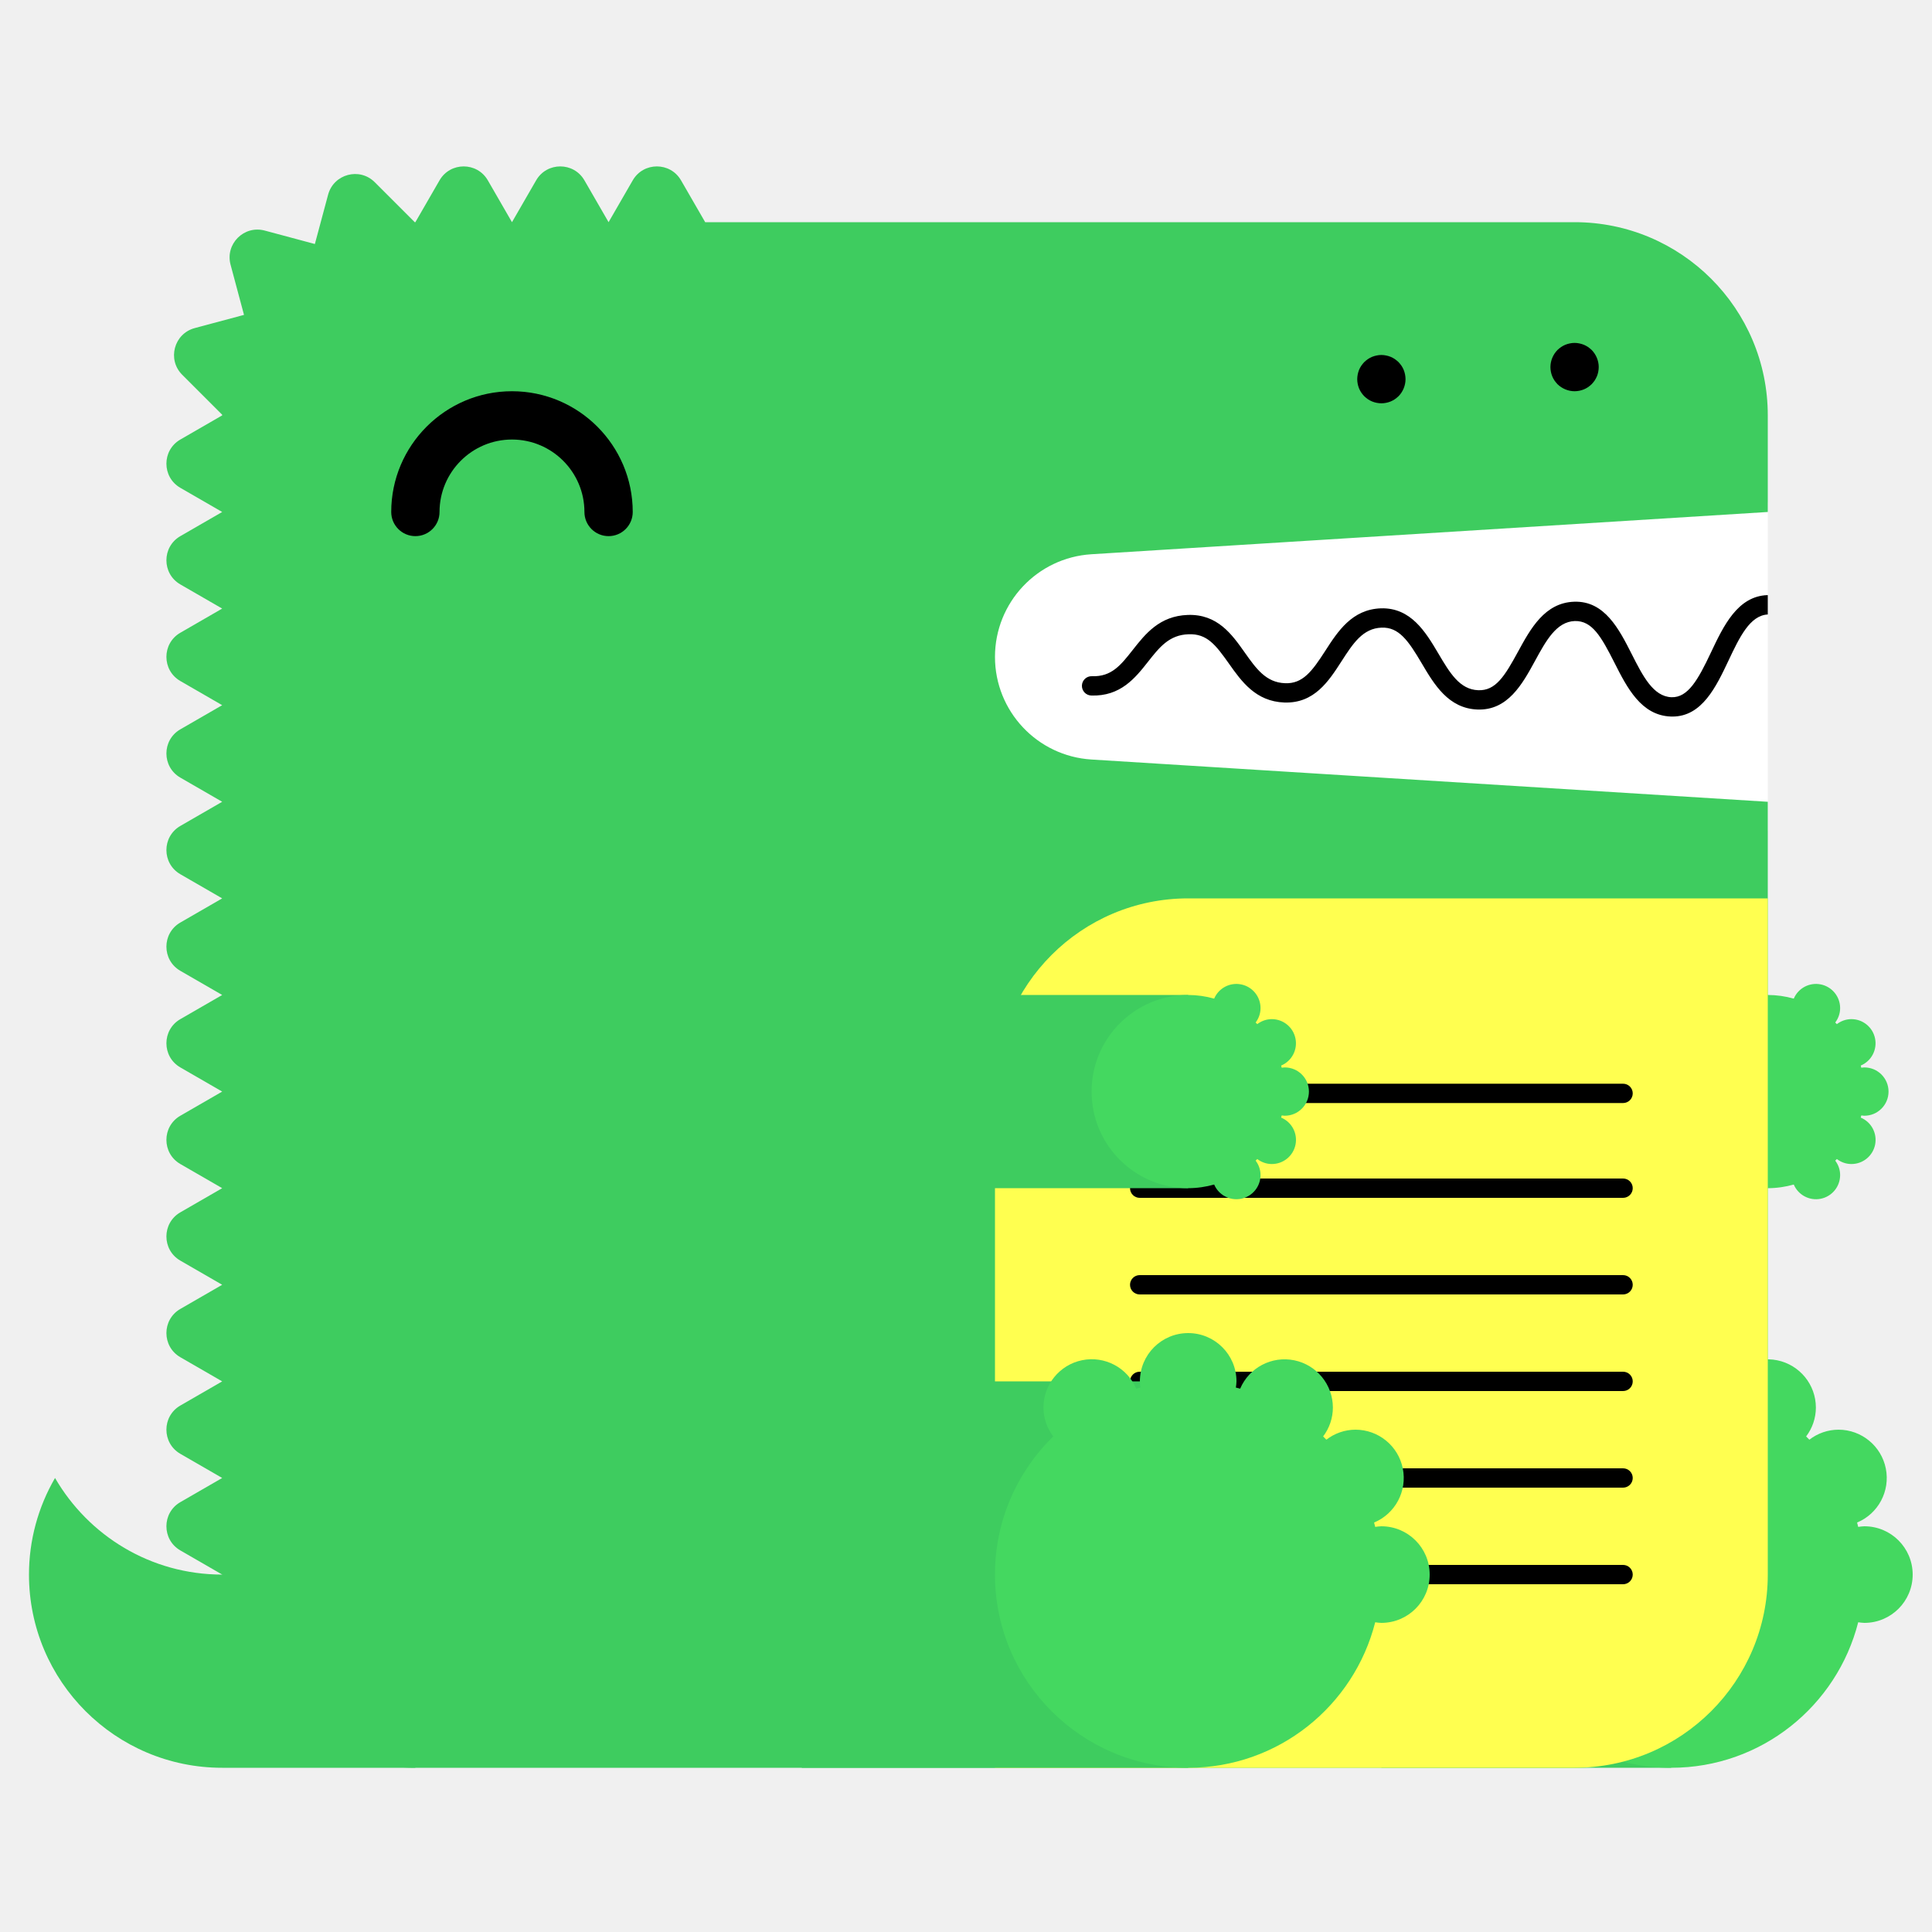
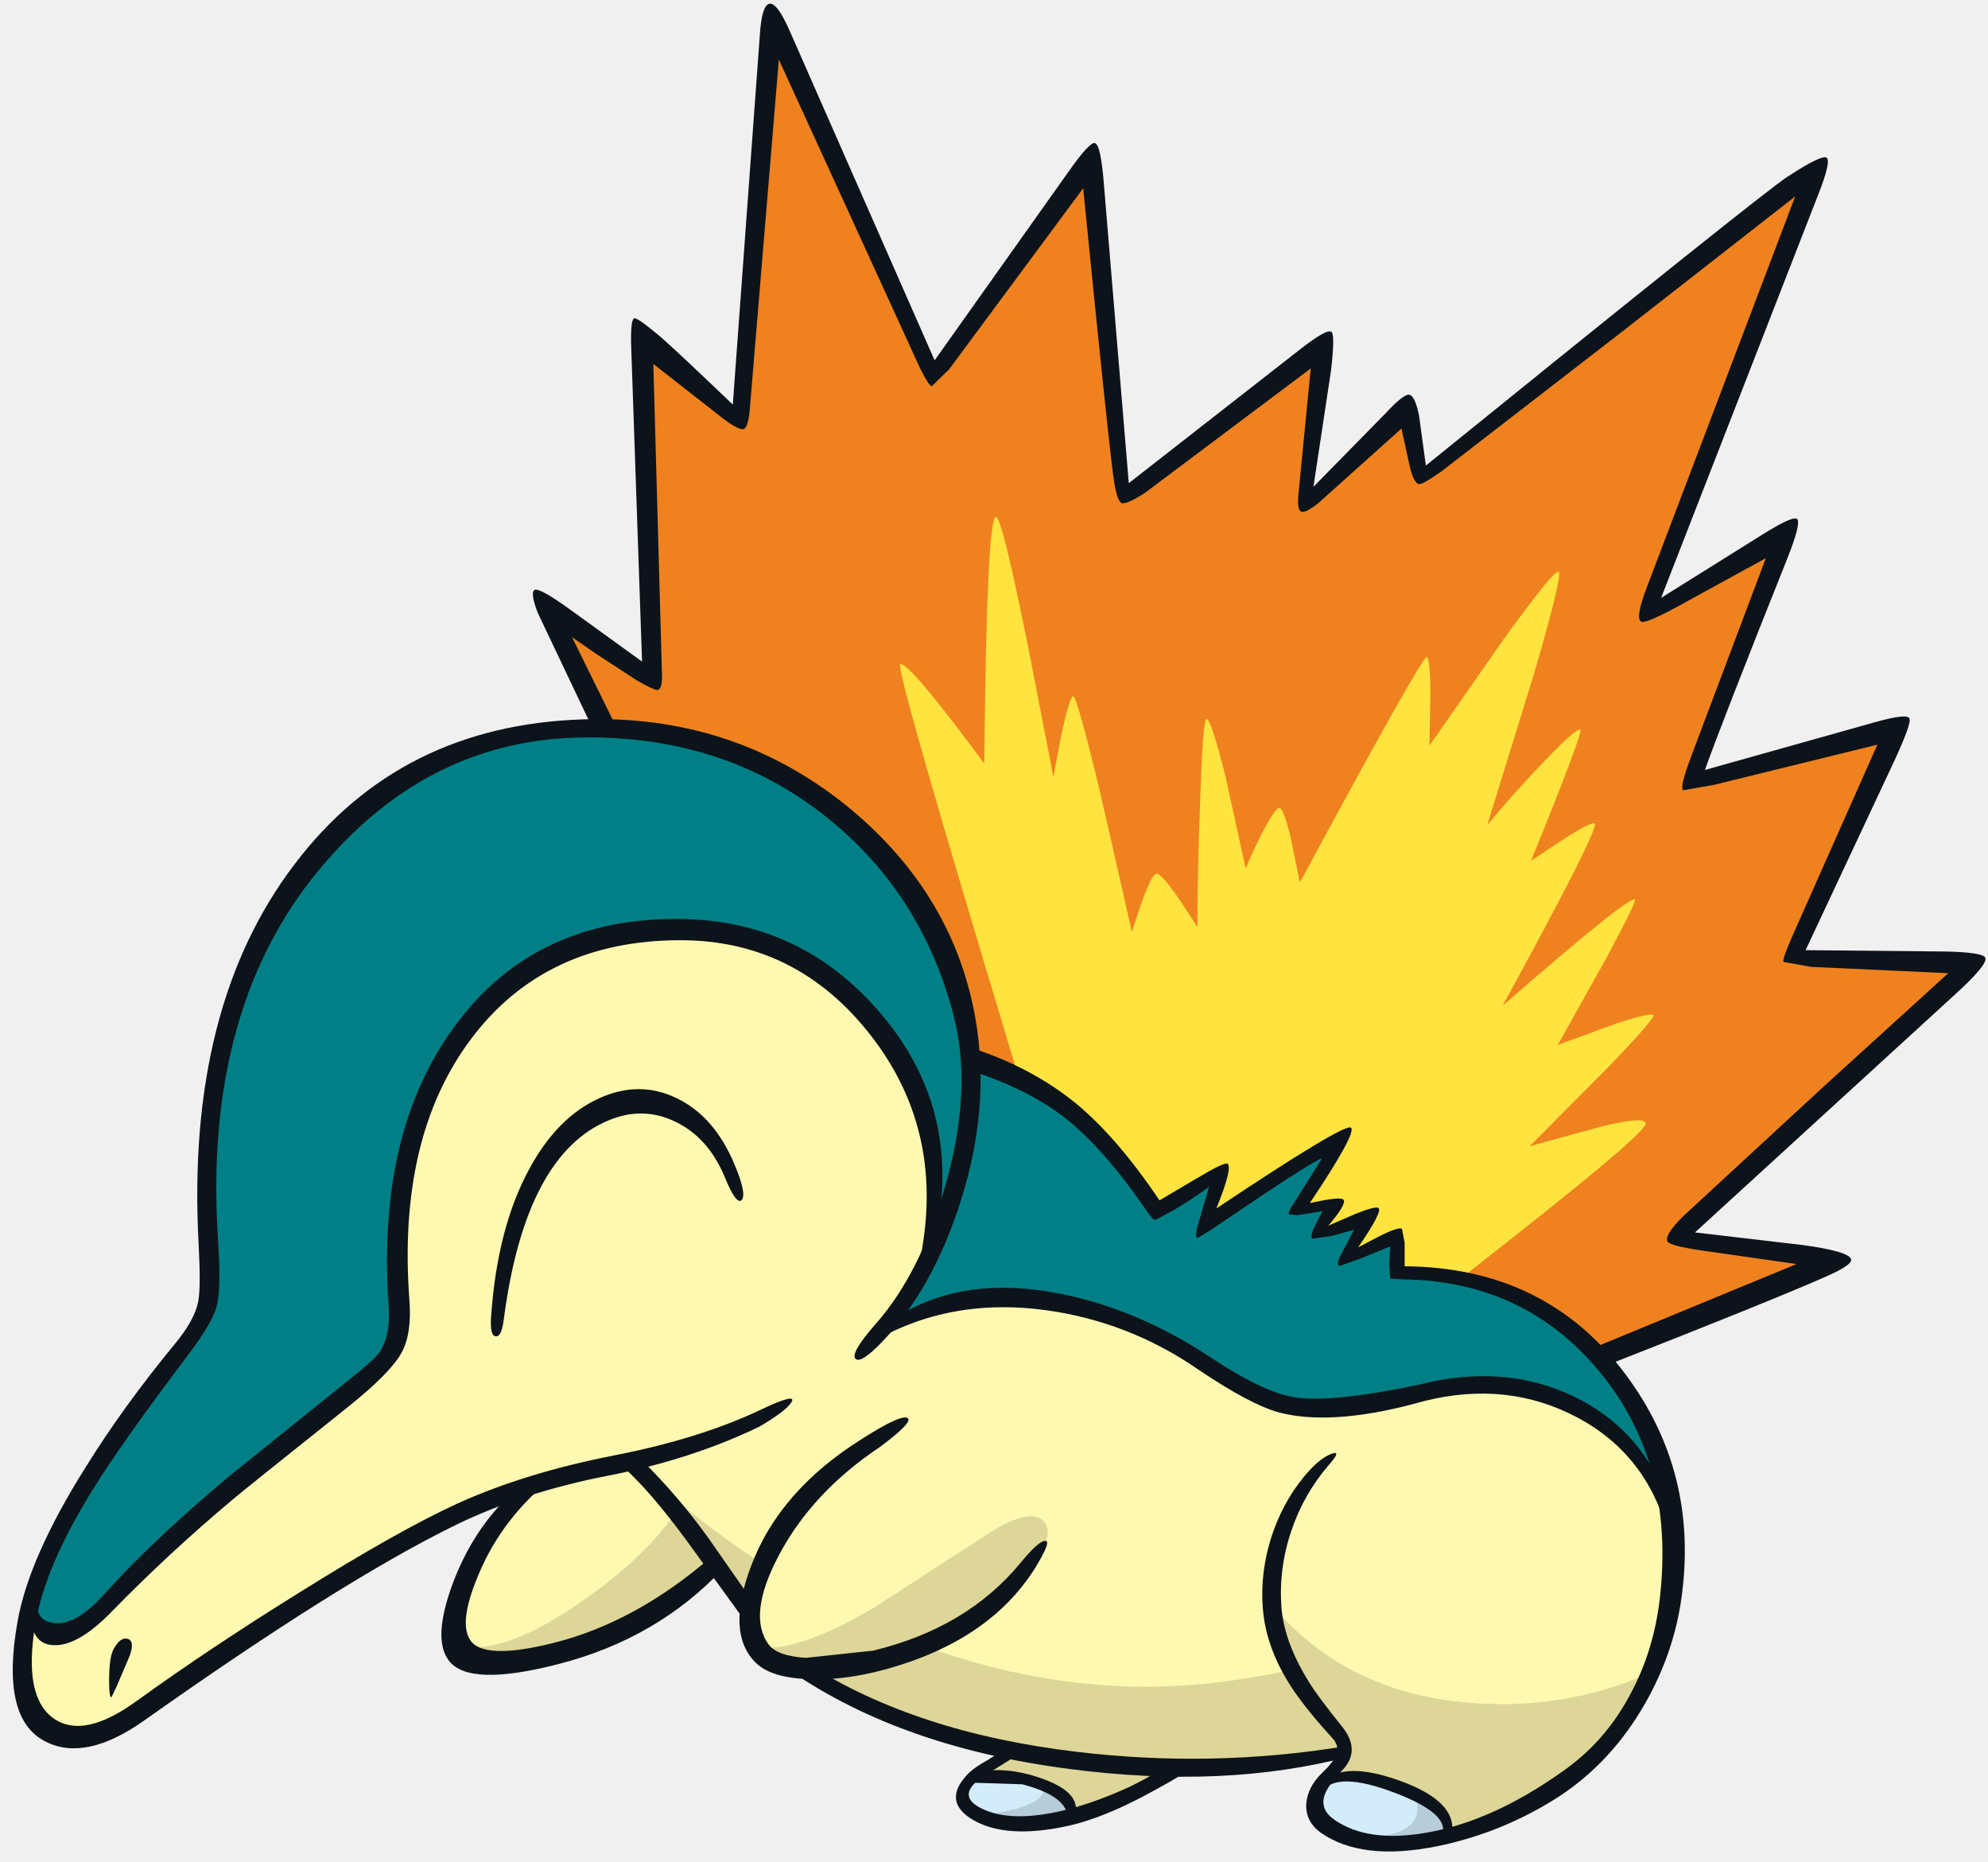
- <svg xmlns="http://www.w3.org/2000/svg" width="200" height="200" viewBox="0 0 200 200">
-   <g fill="none" fill-rule="evenodd">
-     <path fill="#FFF" d="M99 52h84v34H99z" />
-     <path d="M23 163c-7.398 0-13.843-4.027-17.303-10A19.886 19.886 0 0 0 3 163c0 11.046 8.954 20 20 20h20v-20H23z" fill="#3ECC5F" />
-     <path d="M112.98 57.376L183 53V43c0-11.046-8.954-20-20-20H73l-2.5-4.33c-1.112-1.925-3.889-1.925-5 0L63 23l-2.5-4.33c-1.111-1.925-3.889-1.925-5 0L53 23l-2.5-4.33c-1.111-1.925-3.889-1.925-5 0L43 23c-.022 0-.042.003-.065.003l-4.142-4.141c-1.57-1.571-4.252-.853-4.828 1.294l-1.369 5.104-5.192-1.392c-2.148-.575-4.111 1.389-3.535 3.536l1.39 5.193-5.102 1.367c-2.148.576-2.867 3.259-1.296 4.83l4.142 4.142c0 .021-.003.042-.003.064l-4.33 2.5c-1.925 1.111-1.925 3.889 0 5L23 53l-4.33 2.5c-1.925 1.111-1.925 3.889 0 5L23 63l-4.33 2.5c-1.925 1.111-1.925 3.889 0 5L23 73l-4.33 2.5c-1.925 1.111-1.925 3.889 0 5L23 83l-4.33 2.5c-1.925 1.111-1.925 3.889 0 5L23 93l-4.33 2.5c-1.925 1.111-1.925 3.889 0 5L23 103l-4.33 2.5c-1.925 1.111-1.925 3.889 0 5L23 113l-4.33 2.5c-1.925 1.111-1.925 3.889 0 5L23 123l-4.33 2.5c-1.925 1.111-1.925 3.889 0 5L23 133l-4.33 2.5c-1.925 1.111-1.925 3.889 0 5L23 143l-4.33 2.5c-1.925 1.111-1.925 3.889 0 5L23 153l-4.33 2.5c-1.925 1.111-1.925 3.889 0 5L23 163c0 11.046 8.954 20 20 20h120c11.046 0 20-8.954 20-20V83l-70.02-4.376A10.645 10.645 0 0 1 103 68c0-5.621 4.37-10.273 9.98-10.624" fill="#3ECC5F" />
-     <path fill="#3ECC5F" d="M143 183h30v-40h-30z" />
-     <path d="M193 158c-.219 0-.428.037-.639.064-.038-.15-.074-.301-.116-.451A5 5 0 0 0 190.32 148a4.96 4.96 0 0 0-3.016 1.036 26.531 26.531 0 0 0-.335-.336 4.955 4.955 0 0 0 1.011-2.987 5 5 0 0 0-9.599-1.959c-.148-.042-.297-.077-.445-.115.027-.211.064-.42.064-.639a5 5 0 0 0-5-5 5 5 0 0 0-5 5c0 .219.037.428.064.639-.148.038-.297.073-.445.115a4.998 4.998 0 0 0-9.599 1.959c0 1.125.384 2.151 1.011 2.987-3.717 3.632-6.031 8.693-6.031 14.3 0 11.046 8.954 20 20 20 9.339 0 17.16-6.41 19.361-15.064.211.027.42.064.639.064a5 5 0 0 0 5-5 5 5 0 0 0-5-5" fill="#44D860" />
-     <path fill="#3ECC5F" d="M153 123h30v-20h-30z" />
-     <path d="M193 115.5a2.5 2.5 0 1 0 0-5c-.109 0-.214.019-.319.032-.02-.075-.037-.15-.058-.225a2.501 2.501 0 0 0-.963-4.807c-.569 0-1.088.197-1.508.518a6.653 6.653 0 0 0-.168-.168c.314-.417.506-.931.506-1.494a2.5 2.5 0 0 0-4.8-.979A9.987 9.987 0 0 0 183 103c-5.522 0-10 4.478-10 10s4.478 10 10 10c.934 0 1.833-.138 2.69-.377a2.5 2.5 0 0 0 4.8-.979c0-.563-.192-1.077-.506-1.494.057-.055.113-.111.168-.168.42.321.939.518 1.508.518a2.5 2.5 0 0 0 .963-4.807c.021-.074.038-.15.058-.225.105.013.21.032.319.032" fill="#44D860" />
-     <path d="M63 55.5a2.5 2.5 0 0 1-2.5-2.5c0-4.136-3.364-7.5-7.5-7.5s-7.5 3.364-7.5 7.5a2.5 2.5 0 1 1-5 0c0-6.893 5.607-12.5 12.5-12.5S65.5 46.107 65.5 53a2.5 2.5 0 0 1-2.5 2.5" fill="#000" />
-     <path d="M103 183h60c11.046 0 20-8.954 20-20V93h-60c-11.046 0-20 8.954-20 20v70z" fill="#FFFF50" />
-     <path d="M168.02 124h-50.04a1 1 0 1 1 0-2h50.04a1 1 0 1 1 0 2m0 20h-50.04a1 1 0 1 1 0-2h50.04a1 1 0 1 1 0 2m0 20h-50.04a1 1 0 1 1 0-2h50.04a1 1 0 1 1 0 2m0-49.814h-50.04a1 1 0 1 1 0-2h50.04a1 1 0 1 1 0 2m0 19.814h-50.04a1 1 0 1 1 0-2h50.04a1 1 0 1 1 0 2m0 20h-50.04a1 1 0 1 1 0-2h50.04a1 1 0 1 1 0 2M183 61.611c-.012 0-.022-.006-.034-.005-3.09.105-4.552 3.196-5.842 5.923-1.346 2.85-2.387 4.703-4.093 4.647-1.889-.068-2.969-2.202-4.113-4.46-1.314-2.594-2.814-5.536-5.963-5.426-3.046.104-4.513 2.794-5.807 5.167-1.377 2.528-2.314 4.065-4.121 3.994-1.927-.07-2.951-1.805-4.136-3.813-1.321-2.236-2.848-4.75-5.936-4.664-2.994.103-4.465 2.385-5.763 4.4-1.373 2.13-2.335 3.428-4.165 3.351-1.973-.07-2.992-1.51-4.171-3.177-1.324-1.873-2.816-3.993-5.895-3.89-2.928.1-4.399 1.97-5.696 3.618-1.232 1.564-2.194 2.802-4.229 2.724a1 1 0 0 0-.072 2c3.017.101 4.545-1.8 5.872-3.487 1.177-1.496 2.193-2.787 4.193-2.855 1.926-.082 2.829 1.115 4.195 3.045 1.297 1.834 2.769 3.914 5.731 4.021 3.103.104 4.596-2.215 5.918-4.267 1.182-1.834 2.202-3.417 4.15-3.484 1.793-.067 2.769 1.35 4.145 3.681 1.297 2.197 2.766 4.686 5.787 4.796 3.125.108 4.634-2.62 5.949-5.035 1.139-2.088 2.214-4.06 4.119-4.126 1.793-.042 2.728 1.595 4.111 4.33 1.292 2.553 2.757 5.445 5.825 5.556l.169.003c3.064 0 4.518-3.075 5.805-5.794 1.139-2.41 2.217-4.68 4.067-4.773v-2z" fill="#000" />
-     <path fill="#3ECC5F" d="M83 183h40v-40H83z" />
-     <path d="M143 158c-.219 0-.428.037-.639.064-.038-.15-.074-.301-.116-.451A5 5 0 0 0 140.32 148a4.96 4.96 0 0 0-3.016 1.036 26.531 26.531 0 0 0-.335-.336 4.955 4.955 0 0 0 1.011-2.987 5 5 0 0 0-9.599-1.959c-.148-.042-.297-.077-.445-.115.027-.211.064-.42.064-.639a5 5 0 0 0-5-5 5 5 0 0 0-5 5c0 .219.037.428.064.639-.148.038-.297.073-.445.115a4.998 4.998 0 0 0-9.599 1.959c0 1.125.384 2.151 1.011 2.987-3.717 3.632-6.031 8.693-6.031 14.3 0 11.046 8.954 20 20 20 9.339 0 17.16-6.41 19.361-15.064.211.027.42.064.639.064a5 5 0 0 0 5-5 5 5 0 0 0-5-5" fill="#44D860" />
-     <path fill="#3ECC5F" d="M83 123h40v-20H83z" />
-     <path d="M133 115.5a2.5 2.5 0 1 0 0-5c-.109 0-.214.019-.319.032-.02-.075-.037-.15-.058-.225a2.501 2.501 0 0 0-.963-4.807c-.569 0-1.088.197-1.508.518a6.653 6.653 0 0 0-.168-.168c.314-.417.506-.931.506-1.494a2.5 2.5 0 0 0-4.8-.979A9.987 9.987 0 0 0 123 103c-5.522 0-10 4.478-10 10s4.478 10 10 10c.934 0 1.833-.138 2.69-.377a2.5 2.5 0 0 0 4.8-.979c0-.563-.192-1.077-.506-1.494.057-.055.113-.111.168-.168.42.321.939.518 1.508.518a2.5 2.5 0 0 0 .963-4.807c.021-.074.038-.15.058-.225.105.013.21.032.319.032" fill="#44D860" />
-     <path d="M143 41.75c-.16 0-.33-.02-.49-.05a2.52 2.52 0 0 1-.47-.14c-.15-.06-.29-.14-.431-.23-.13-.09-.259-.2-.38-.31-.109-.12-.219-.24-.309-.38s-.17-.28-.231-.43a2.619 2.619 0 0 1-.189-.96c0-.16.02-.33.05-.49.03-.16.08-.31.139-.47.061-.15.141-.29.231-.43.09-.13.2-.26.309-.38.121-.11.25-.22.38-.31.141-.09.281-.17.431-.23.149-.06.31-.11.47-.14.32-.07.65-.07.98 0 .159.03.32.08.47.14.149.06.29.14.43.23.13.09.259.2.38.31.11.12.22.25.31.38.09.14.17.28.23.43.06.16.11.31.14.47.029.16.05.33.05.49 0 .66-.271 1.31-.73 1.77-.121.11-.25.22-.38.31-.14.09-.281.17-.43.23a2.565 2.565 0 0 1-.96.19m20-1.25c-.66 0-1.3-.27-1.771-.73a3.802 3.802 0 0 1-.309-.38c-.09-.14-.17-.28-.231-.43a2.619 2.619 0 0 1-.189-.96c0-.66.27-1.3.729-1.77.121-.11.25-.22.38-.31.141-.09.281-.17.431-.23.149-.06.31-.11.47-.14.32-.07.66-.07.98 0 .159.03.32.08.47.14.149.06.29.14.43.23.13.09.259.2.38.31.459.47.73 1.11.73 1.77 0 .16-.021.33-.05.49-.03.16-.08.32-.14.47-.07.15-.14.29-.23.43-.09.13-.2.26-.31.38-.121.11-.25.22-.38.31-.14.09-.281.17-.43.23a2.565 2.565 0 0 1-.96.19" fill="#000" />
+ <svg xmlns="http://www.w3.org/2000/svg" version="1.1" width="220px" height="206px" viewBox="-1.45 -0.35 220.15 206.05">
+   <g>
+     <path fill="#ef821e" d="M181.05 67.2 L195.95 59.4 186.0 86.0 208.4 80.55 197.05 105.6 216.65 106.55 184.6 136.7 201.4 139.35 179.05 148.3 Q156.55 157.25 155.7 157.25 L153.25 156.75 Q148.3 155.95 141.8 153.7 133.6 150.5 123.65 144.75 115.3 139.9 113.6 138.2 104.05 132.2 95.2 125.3 77.75 111.75 74.2 100.45 72.1 93.85 66.2 81.5 60.35 69.6 59.4 67.35 L70.75 74.5 69.8 37.15 80.25 46.2 84.15 2.65 101.85 41.2 119.3 18.05 123.35 54.25 144.8 38.25 143.1 55.05 154.3 44.95 156.0 52.55 199.1 18.95 181.05 67.2" />
+     <path fill="#0d131a" d="M197.35 21.35 L178.6 36.0 158.1 51.85 Q156.15 53.2 155.75 53.2 155.15 53.2 154.7 51.4 L153.75 47.05 144.55 55.3 Q143.1 56.45 142.65 56.25 142.15 56.05 142.35 54.2 L143.7 40.4 125.3 54.2 Q123.25 55.5 122.75 55.3 122.3 55.1 121.95 53.1 121.5 50.55 118.5 20.45 L103.65 40.5 101.75 42.35 Q101.45 42.4 100.45 40.4 L84.8 6.2 81.55 45.3 Q81.35 46.9 80.95 47.1 80.45 47.3 78.7 46.0 L70.9 39.9 71.85 74.05 Q71.95 75.9 71.35 76.0 70.95 76.0 69.1 74.95 L64.5 71.95 61.9 70.15 66.9 80.3 64.2 80.3 58.1 67.45 Q57.2 65.1 57.8 64.9 58.4 64.75 61.35 66.85 L69.65 72.85 68.45 38.05 Q68.35 34.95 68.8 34.85 69.15 34.75 71.7 36.9 73.65 38.6 79.7 44.4 L82.7 3.4 Q82.9 0.4 83.65 0.05 84.55 -0.35 86.1 3.25 L102.05 39.5 116.85 18.65 Q119.25 15.25 119.8 15.45 120.45 15.6 120.8 20.05 L123.55 53.1 142.5 38.3 Q145.5 35.95 146.0 36.35 146.4 36.7 145.95 40.6 L144.0 53.5 152.0 45.35 Q153.9 43.3 154.55 43.3 155.25 43.35 155.7 45.65 L156.45 51.15 Q193.5 21.15 196.45 19.2 200.2 16.75 200.8 17.05 201.4 17.35 199.9 21.15 L182.5 65.8 193.7 58.8 Q197.05 56.7 197.55 57.05 198.05 57.5 196.45 61.5 189.3 79.4 187.35 84.85 L206.05 79.6 Q209.75 78.55 210.0 79.15 210.25 79.7 208.3 83.9 L198.5 104.8 214.1 104.95 Q218.2 105.05 218.4 105.65 218.7 106.4 214.95 109.8 L186.25 136.05 198.2 137.45 Q203.35 138.15 203.55 139.05 203.65 139.7 200.5 141.05 194.35 143.75 176.5 150.75 L175.4 149.95 174.6 149.0 197.5 139.55 187.0 138.05 Q183.6 137.55 183.25 137.1 182.75 136.45 184.9 134.3 L200.5 119.9 214.3 107.35 199.1 106.65 196.05 106.1 Q195.9 105.8 197.1 103.1 L206.45 82.05 188.35 86.5 184.95 87.1 Q184.55 86.8 185.7 83.7 L194.1 61.4 184.25 66.8 Q180.9 68.6 180.35 68.45 179.55 68.2 180.95 64.55 L197.35 21.35" />
+     <path fill="#ffe33f" d="M165.05 70.4 Q170.65 62.65 171.15 62.9 171.65 63.1 168.5 73.95 L163.25 90.95 Q166.4 87.15 169.7 83.75 173.15 80.15 173.55 80.4 173.9 80.65 168.1 94.9 L171.5 92.65 Q174.9 90.45 175.15 90.8 175.65 91.4 164.95 110.95 178.95 98.75 179.6 99.2 179.8 99.4 176.4 105.75 L171.05 115.3 177.6 112.9 Q181.5 111.65 181.65 112.0 181.8 112.4 176.5 117.9 L167.95 126.5 176.0 124.3 Q180.6 123.2 180.8 123.95 181.05 124.75 168.25 134.9 155.6 144.95 155.0 144.95 150.25 144.95 133.35 139.8 L116.5 134.3 Q115.9 134.05 115.75 133.5 L106.7 103.4 Q97.7 73.3 98.25 73.15 99.2 72.85 107.55 84.15 107.8 56.85 108.85 56.85 109.5 56.8 112.4 71.2 L115.2 85.6 116.05 81.15 Q117.0 76.7 117.4 76.7 117.8 76.65 120.35 87.2 L123.9 102.8 Q125.85 96.5 126.6 96.35 127.35 96.2 131.15 102.25 131.15 96.35 131.45 88.5 131.75 79.25 132.15 79.2 132.65 79.15 134.25 85.55 L136.5 95.75 Q137.5 93.35 138.6 91.3 139.85 89.0 140.25 89.05 140.65 89.1 141.4 92.0 L142.5 97.3 Q156.05 72.2 156.55 72.35 156.9 72.45 156.95 76.0 L156.85 82.15 165.05 70.4" />
+     <path fill="#008086" d="M182.3 163.7 Q174.3 152.5 162.9 153.0 159.8 153.1 153.65 154.45 147.8 155.75 145.1 155.75 139.9 155.75 132.25 151.0 123.4 145.5 117.55 144.2 110.6 142.65 102.7 144.35 L96.25 146.3 Q100.85 141.1 104.0 132.55 107.6 122.95 106.05 116.7 113.75 118.6 120.9 126.3 124.45 130.15 126.45 133.6 L133.7 129.65 132.3 135.0 146.25 126.25 142.2 133.35 146.25 133.0 144.85 136.15 150.0 134.65 148.0 138.75 153.15 136.5 153.4 140.25 Q164.45 140.5 173.0 147.3 181.7 154.25 182.3 163.7" />
+     <path fill="#008086" d="M86.55 86.8 Q93.85 91.55 98.75 98.35 111.35 115.7 102.05 136.3 103.7 122.55 94.85 112.4 86.15 102.45 73.0 102.45 54.05 102.45 46.55 119.05 41.6 130.05 42.55 144.45 42.8 147.4 42.25 148.8 41.75 150.15 39.85 151.65 33.6 156.6 24.85 163.7 14.8 171.6 8.95 178.5 6.8 181.05 4.45 180.5 2.05 179.85 1.85 176.3 6.1 165.05 13.9 155.4 L18.7 149.6 Q20.7 147.05 20.85 145.55 L21.45 128.2 Q21.75 117.35 24.6 109.8 31.3 92.0 45.2 84.8 57.75 78.25 73.95 81.35 79.95 82.5 86.55 86.8" />
+     <path fill="#fff8b0" d="M182.8 164.85 Q185.6 169.85 183.15 179.3 180.65 189.1 174.5 194.75 167.75 200.95 158.35 203.05 150.05 204.9 146.6 202.65 143.15 200.4 144.8 197.6 147.35 194.8 147.45 193.65 139.9 195.0 128.7 195.35 124.25 199.3 117.8 200.9 L108.55 201.25 Q105.6 200.5 105.3 198.9 104.8 196.65 110.4 193.55 105.35 192.7 96.75 189.2 88.55 185.9 86.9 184.3 84.25 184.3 82.9 182.65 81.7 181.15 81.8 178.7 L77.45 172.8 Q67.05 181.8 58.45 183.4 52.0 184.6 49.9 181.9 48.5 180.05 50.55 174.55 52.6 169.05 56.2 165.2 L58.2 163.35 Q51.75 165.4 48.5 167.2 29.15 177.95 16.8 187.1 12.7 190.1 11.45 190.75 9.55 191.8 6.75 191.95 2.3 192.2 1.0 186.65 -0.1 181.65 1.85 177.1 2.35 180.3 4.35 180.9 6.35 181.45 8.4 179.0 11.0 175.9 17.1 170.7 L26.6 162.95 33.5 157.1 40.25 151.45 Q41.95 150.1 42.6 148.8 43.2 147.45 43.05 145.5 41.75 129.1 48.15 117.1 56.05 102.35 72.9 102.35 86.85 102.35 95.9 113.65 105.2 125.2 101.25 138.95 101.2 139.45 99.55 142.3 L97.4 145.75 Q103.4 143.85 105.85 143.45 L116.65 143.85 Q122.4 144.9 131.45 150.3 140.1 155.45 143.35 155.75 146.1 156.05 152.15 154.75 159.1 153.3 160.95 153.2 175.75 152.5 182.8 164.85" />
+     <path fill="#d2ecfa" d="M106.9 196.05 Q109.9 195.5 112.95 196.8 115.9 198.1 117.3 200.4 114.9 201.95 110.45 201.45 106.25 200.95 105.5 199.5 104.9 198.15 105.3 197.2 105.7 196.3 106.9 196.05" />
+     <path fill="#d2ecfa" d="M145.7 196.75 Q148.45 195.25 154.15 197.7 159.8 200.2 158.85 202.55 L158.8 202.6 Q156.7 203.9 152.4 203.55 148.0 203.2 145.35 201.35 144.1 200.45 144.1 199.05 144.15 197.6 145.7 196.75" />
+     <path fill="#ddd698" d="M78.4 172.95 Q72.7 178.2 62.6 182.0 51.4 186.25 49.35 181.85 54.25 182.85 62.4 177.3 69.5 172.5 73.3 167.2 L75.55 170.05 Q76.7 171.45 78.4 172.95" />
+     <path fill="#ddd698" d="M80.95 177.55 Q75.1 169.05 70.15 162.95 76.65 168.6 82.6 172.5 81.2 174.8 80.95 177.55" />
+     <path fill="#ddd698" d="M102.2 191.5 L93.65 188.0 Q89.85 186.3 86.9 184.25 L93.9 183.95 Q98.05 183.65 100.75 181.8 113.4 186.45 126.25 186.35 133.45 186.25 141.7 184.45 140.5 182.75 139.8 179.8 L139.35 177.25 Q147.3 186.75 160.5 188.05 171.3 189.15 181.1 184.9 175.3 197.65 158.95 203.2 160.3 201.15 155.2 198.45 149.95 195.65 145.45 196.7 L147.55 193.75 130.65 195.0 Q111.8 195.45 102.2 191.5" />
+     <path fill="#ddd698" d="M82.6 182.05 Q87.25 182.4 95.4 177.55 L108.45 169.1 Q112.45 166.7 113.95 167.85 115.25 168.9 113.85 171.4 109.55 179.2 96.6 183.1 91.25 184.75 87.35 184.55 83.2 184.3 82.6 182.05" />
+     <path fill="#ddd698" d="M110.25 193.7 L116.45 194.35 128.0 195.3 Q128.15 196.8 122.8 198.95 L117.4 200.8 Q116.4 197.85 112.5 196.55 109.1 195.4 106.6 196.2 107.45 195.15 108.95 194.35 L110.25 193.7" />
+     <path fill="#b6ccd9" d="M117.25 200.8 L113.1 201.4 Q108.6 201.75 106.95 200.75 L111.15 199.85 Q115.1 198.65 113.7 197.1 L115.5 198.05 Q117.25 199.35 117.25 200.8" />
+     <path fill="#b6ccd9" d="M155.15 198.4 Q157.35 198.85 158.35 200.9 158.9 201.9 158.95 202.85 154.75 204.3 150.7 203.75 L147.45 202.95 Q154.1 203.35 155.3 200.9 155.65 200.15 155.45 199.2 L155.15 198.4" />
+     <path fill="#0d131a" d="M105.55 196.2 Q106.3 195.35 107.95 194.45 L110.05 193.1 112.05 193.4 107.4 196.3 Q104.25 198.45 107.4 199.9 110.6 201.4 116.3 200.05 119.8 199.2 123.7 197.4 127.15 195.7 127.8 194.85 L131.55 194.5 Q130.6 195.55 126.15 197.95 120.7 200.95 116.6 201.8 110.05 203.2 106.4 201.15 102.9 199.15 105.55 196.2" />
+     <path fill="#0d131a" d="M111.75 197.15 L105.55 196.95 106.55 195.85 Q109.85 195.1 113.75 196.45 117.7 197.8 117.7 199.85 L116.7 200.4 Q116.3 198.35 111.75 197.15" />
+     <path fill="#0d131a" d="M77.4 171.9 L78.0 172.6 78.6 173.3 Q71.3 181.05 60.35 183.85 50.45 186.4 48.25 183.45 46.45 181.1 48.6 175.15 50.85 169.0 55.25 164.9 58.7 163.4 60.05 162.95 54.25 167.5 51.6 173.8 49.3 179.15 50.6 181.15 52.05 183.45 59.85 181.5 69.0 179.2 77.4 171.9" />
+     <path fill="#0d131a" d="M69.9 161.55 Q73.6 165.2 76.9 169.75 L82.0 177.05 81.25 179.35 74.5 170.05 Q70.55 164.7 67.6 162.05 L69.9 161.55" />
+     <path fill="#0d131a" d="M116.95 195.45 Q97.65 192.95 85.1 183.9 L88.15 183.9 Q100.05 191.45 117.75 193.55 132.75 195.35 147.45 192.95 L147.9 194.1 Q134.1 197.7 116.95 195.45" />
+     <path fill="#0d131a" d="M73.9 103.7 Q58.9 103.7 50.7 114.65 42.5 125.6 43.9 143.7 44.15 147.35 43.0 149.4 41.75 151.65 37.05 155.4 25.9 164.3 24.4 165.55 17.25 171.55 11.0 177.95 7.25 181.85 4.5 181.75 1.85 181.65 1.95 177.85 L2.75 176.5 Q2.3 179.05 4.55 179.3 6.95 179.6 10.1 176.1 15.35 170.25 23.8 163.15 L36.85 152.65 Q39.9 150.25 40.55 149.35 41.8 147.55 41.6 144.35 40.2 124.9 49.0 113.1 57.85 101.1 74.05 101.35 87.2 101.55 95.9 111.6 104.9 122.0 102.35 135.65 102.25 136.35 101.4 137.7 L100.3 139.7 Q103.5 125.15 94.95 114.2 86.75 103.7 73.9 103.7" />
+     <path fill="#0d131a" d="M63.1 81.25 Q46.4 81.45 34.65 95.0 20.95 110.7 22.7 136.95 23.05 142.3 22.55 144.2 22.1 146.0 19.5 149.45 11.8 159.65 8.75 164.65 3.5 173.1 2.45 179.5 1.1 187.55 4.55 189.9 7.85 192.15 13.65 187.95 21.75 182.1 31.65 175.95 42.85 168.95 49.35 166.0 56.8 162.65 66.5 160.75 76.0 158.9 82.75 155.7 86.85 153.75 86.2 154.85 85.55 155.85 82.65 157.55 75.1 161.2 65.8 163.0 56.55 164.8 49.1 168.4 36.4 174.6 14.5 190.1 8.05 194.65 3.65 192.45 -1.45 189.95 0.5 179.1 1.75 172.05 8.0 162.1 12.15 155.4 17.95 148.35 20.1 145.75 20.5 143.7 20.8 142.2 20.55 137.4 19.1 111.1 31.2 95.25 42.85 79.9 63.1 79.25 79.6 78.7 92.1 88.65 103.4 97.75 106.25 110.75 108.55 121.2 104.95 132.55 101.85 142.3 96.25 148.15 93.9 150.6 93.3 150.05 92.65 149.45 95.55 146.15 100.45 140.6 103.2 131.0 106.3 120.3 104.15 112.0 100.6 98.45 90.05 90.05 78.75 81.05 63.1 81.25" />
+     <path fill="#0d131a" d="M172.9 154.25 Q180.1 157.75 182.9 165.1 183.3 166.2 183.15 166.55 182.85 167.2 182.9 168.15 180.2 159.85 172.35 156.1 164.45 152.3 155.05 155.05 145.9 157.45 140.25 156.0 137.05 155.15 131.2 151.2 123.5 145.9 114.3 144.65 103.1 143.15 94.25 148.75 L95.5 147.15 Q103.15 140.65 114.95 142.65 123.95 144.2 132.4 149.75 138.4 153.75 141.9 154.3 146.0 154.95 155.7 152.9 165.2 150.5 172.9 154.25" />
+     <path fill="#0d131a" d="M184.75 176.55 Q183.9 182.65 180.7 188.25 177.0 194.7 171.2 198.5 165.0 202.5 157.75 204.0 149.35 205.7 144.8 202.5 143.15 201.3 143.2 199.4 143.3 197.45 145.05 195.8 146.4 194.5 146.6 193.65 146.8 192.85 146.15 192.1 143.5 189.2 141.9 186.9 138.95 182.6 138.45 178.25 138.0 174.1 139.3 169.9 140.55 166.0 142.95 163.1 144.55 161.15 145.9 160.6 147.25 160.05 145.7 161.8 142.9 165.05 141.55 169.1 140.15 173.2 140.45 177.5 140.75 181.45 143.55 185.9 144.5 187.45 147.2 190.8 149.3 193.45 147.15 195.65 145.55 197.3 145.2 198.45 144.75 200.0 146.35 201.1 150.05 203.65 156.55 202.5 163.8 201.25 171.55 195.75 176.3 192.45 179.05 187.25 181.65 182.5 182.35 176.65 184.1 161.45 175.5 151.25 167.2 141.4 153.9 141.25 L152.5 141.15 152.4 139.55 152.5 137.6 149.05 139.0 146.95 139.75 Q146.45 139.75 146.95 138.7 L148.5 135.75 146.0 136.45 143.85 136.75 Q143.65 136.55 144.0 135.65 L145.0 133.7 142.15 134.15 141.3 134.05 Q141.15 133.8 141.75 132.95 L144.95 127.85 Q144.0 128.05 132.6 135.8 L131.2 136.65 Q130.85 136.7 131.15 135.4 L132.45 131.0 Q129.75 132.95 127.85 133.95 126.5 134.7 126.4 134.65 126.2 134.65 125.35 133.4 120.8 126.8 116.6 123.45 112.45 120.2 106.1 118.15 105.65 117.25 105.55 116.4 105.45 115.45 106.05 115.6 112.8 117.75 117.8 121.85 122.35 125.65 126.95 132.5 L131.1 130.05 Q134.2 128.2 134.5 128.45 135.05 128.95 133.25 133.4 147.4 123.95 148.15 124.45 148.85 124.95 143.6 132.8 L145.35 132.45 Q147.15 132.15 147.35 132.45 147.65 132.95 145.65 135.3 L148.65 134.0 Q150.9 133.1 151.2 133.35 151.7 133.7 148.95 137.7 L151.15 136.55 Q153.4 135.4 153.8 135.65 L154.1 137.2 154.1 139.8 Q169.7 139.9 178.55 151.75 186.7 162.65 184.75 176.55" />
+     <path fill="#0d131a" d="M145.2 196.85 Q147.4 194.55 153.55 196.75 159.8 199.0 159.35 202.45 L158.25 202.75 Q159.15 200.4 152.9 198.05 146.65 195.7 145.0 197.9 144.9 197.65 145.1 197.4 L145.2 196.85" />
+     <path fill="#0d131a" d="M111.55 172.65 Q113.55 170.2 114.3 170.2 115.05 170.15 113.15 173.25 108.1 181.25 96.7 184.4 92.0 185.7 88.0 185.5 84.0 185.35 82.3 183.75 78.9 180.5 81.7 173.05 84.85 164.6 94.1 158.85 98.35 156.15 99.05 156.6 99.75 157.0 96.0 159.8 88.5 164.8 84.8 171.8 81.3 178.4 83.65 181.65 84.6 182.95 87.8 183.15 L95.25 182.35 Q105.6 179.85 111.55 172.65" />
+     <path fill="#0d131a" d="M11.15 182.15 Q11.9 180.8 12.7 181.05 13.5 181.3 12.9 182.95 L11.45 186.35 10.9 187.5 Q10.7 187.6 10.65 186.5 10.55 183.2 11.15 182.15" />
+     <path fill="#0d131a" d="M64.9 121.2 Q69.3 119.2 73.4 121.15 77.65 123.15 79.9 128.55 81.25 131.75 80.7 132.45 80.1 133.1 78.8 129.9 77.0 125.6 73.45 123.85 69.85 122.05 66.05 123.6 56.75 127.35 54.35 145.6 54.1 147.65 53.45 147.55 52.75 147.5 52.95 145.15 53.65 135.5 57.15 129.05 60.25 123.3 64.9 121.2" />
  </g>
</svg>
